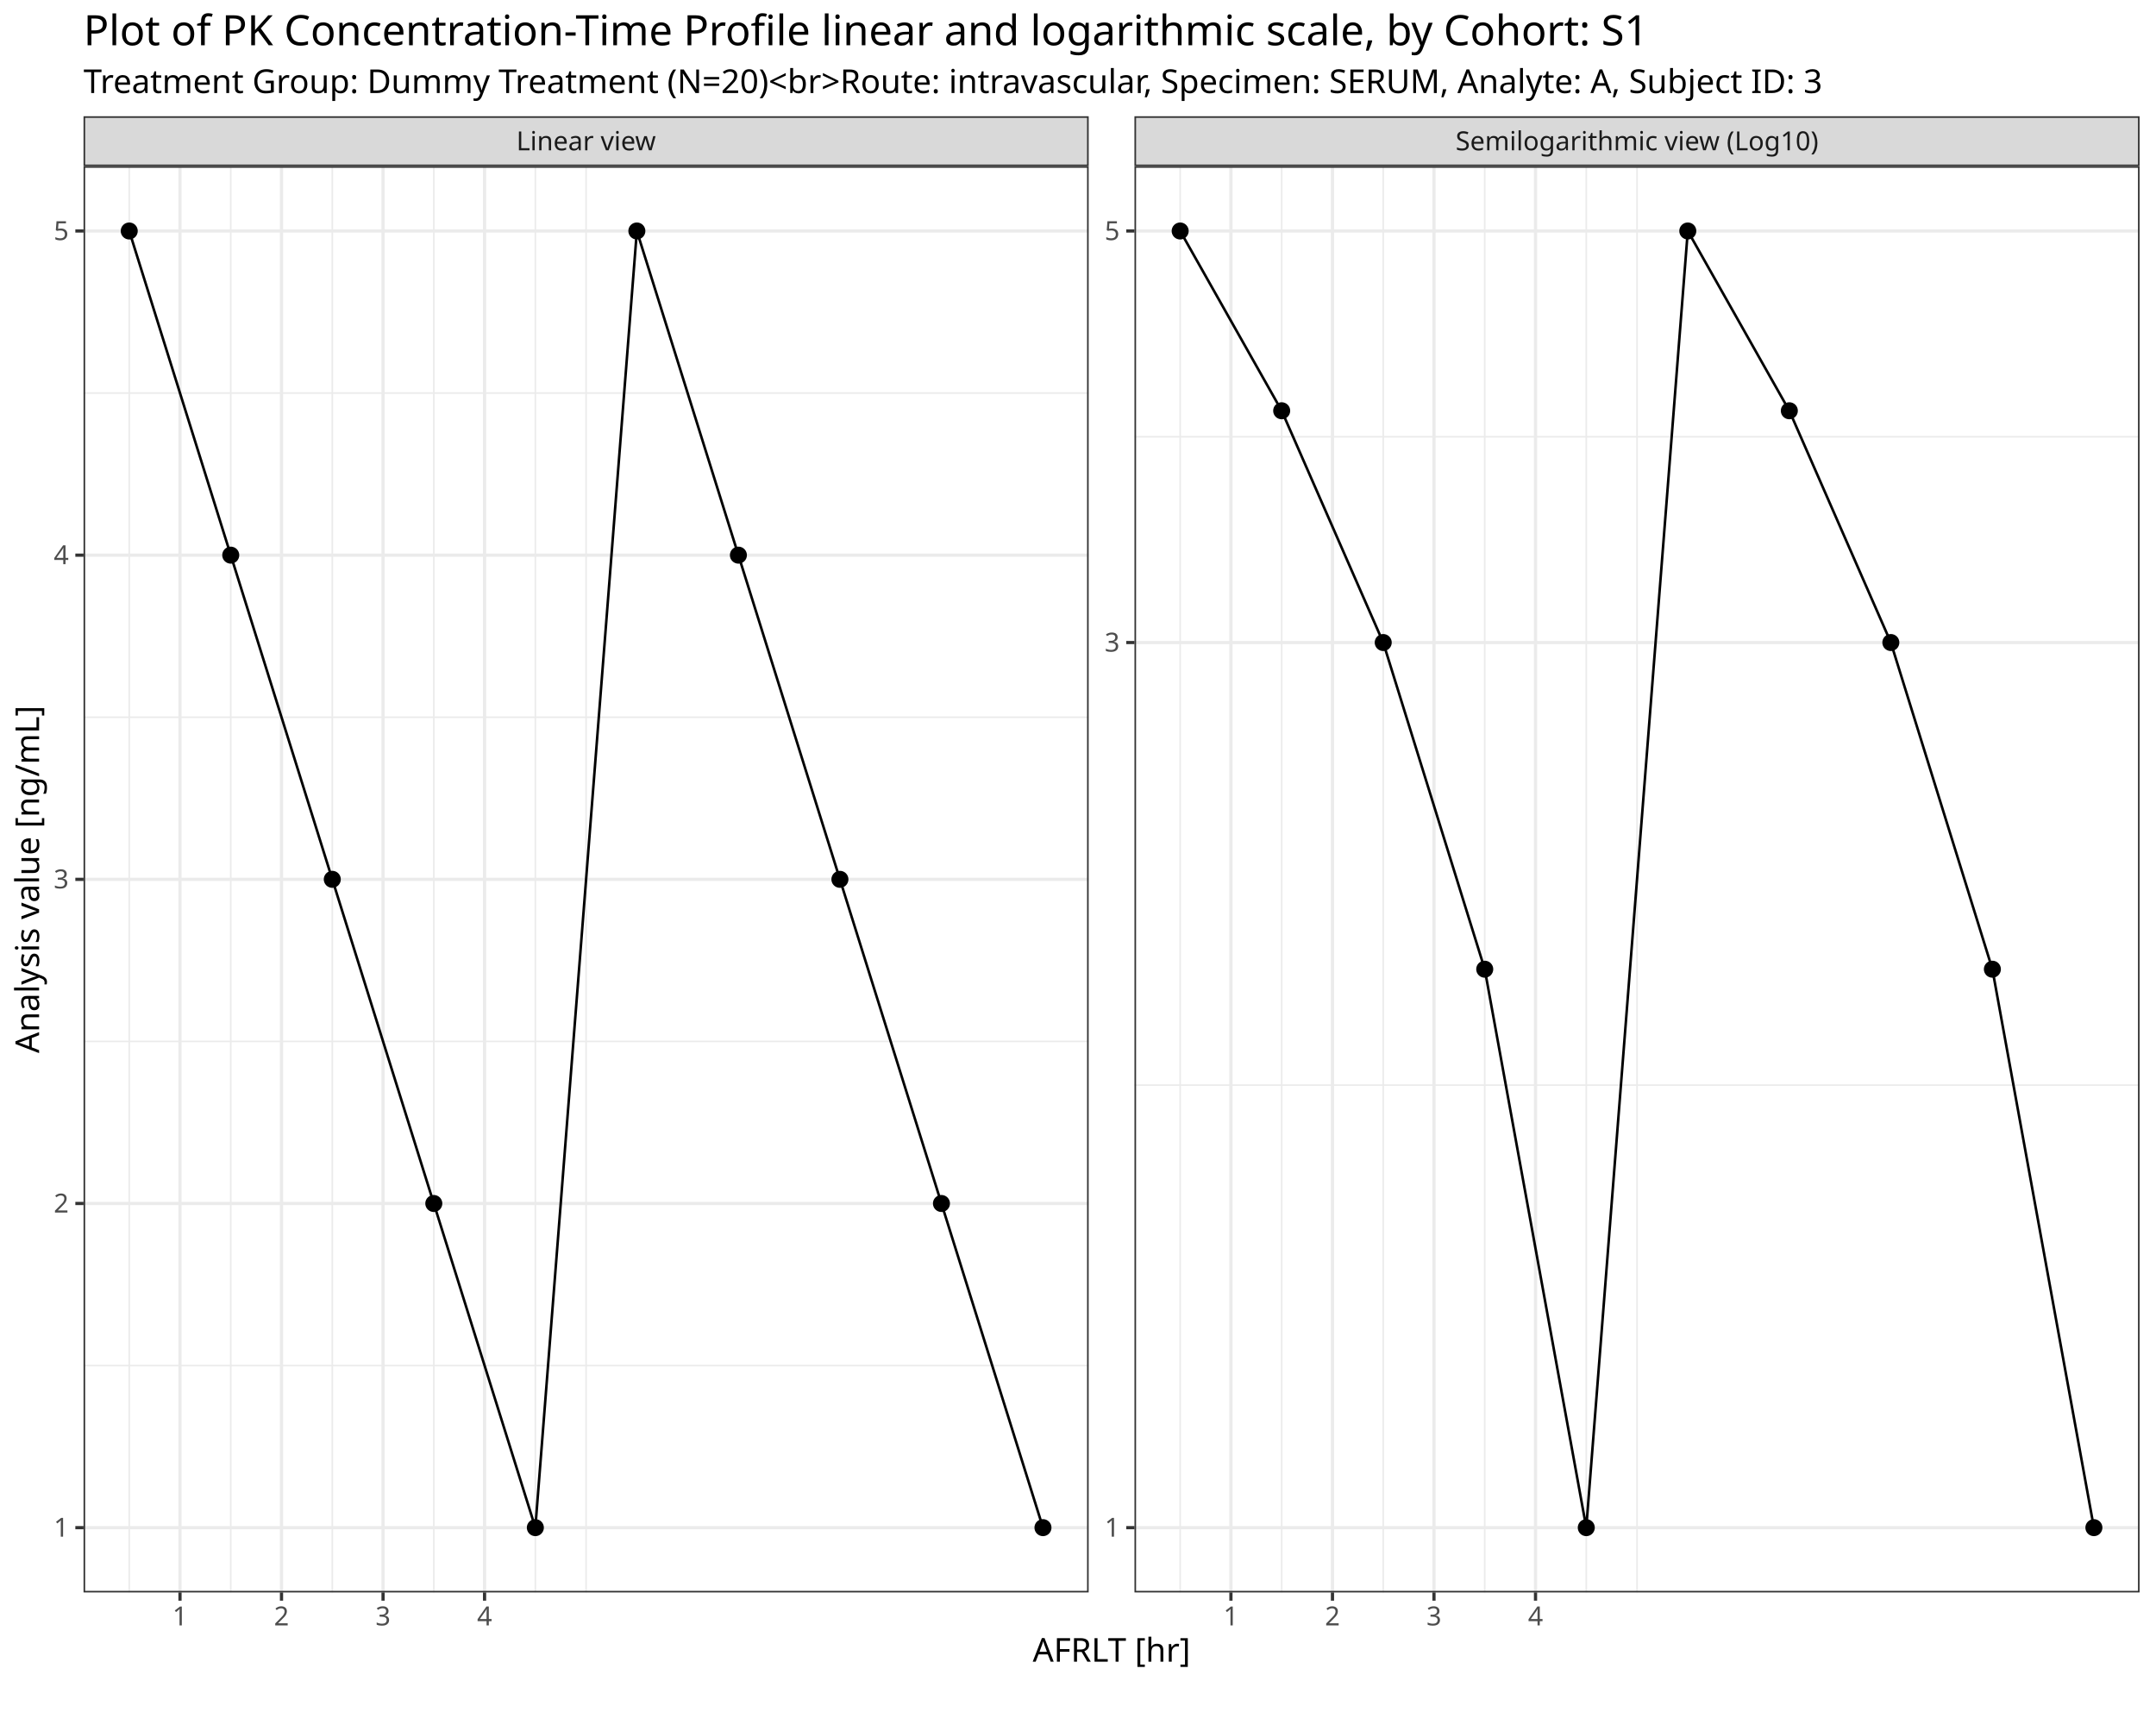
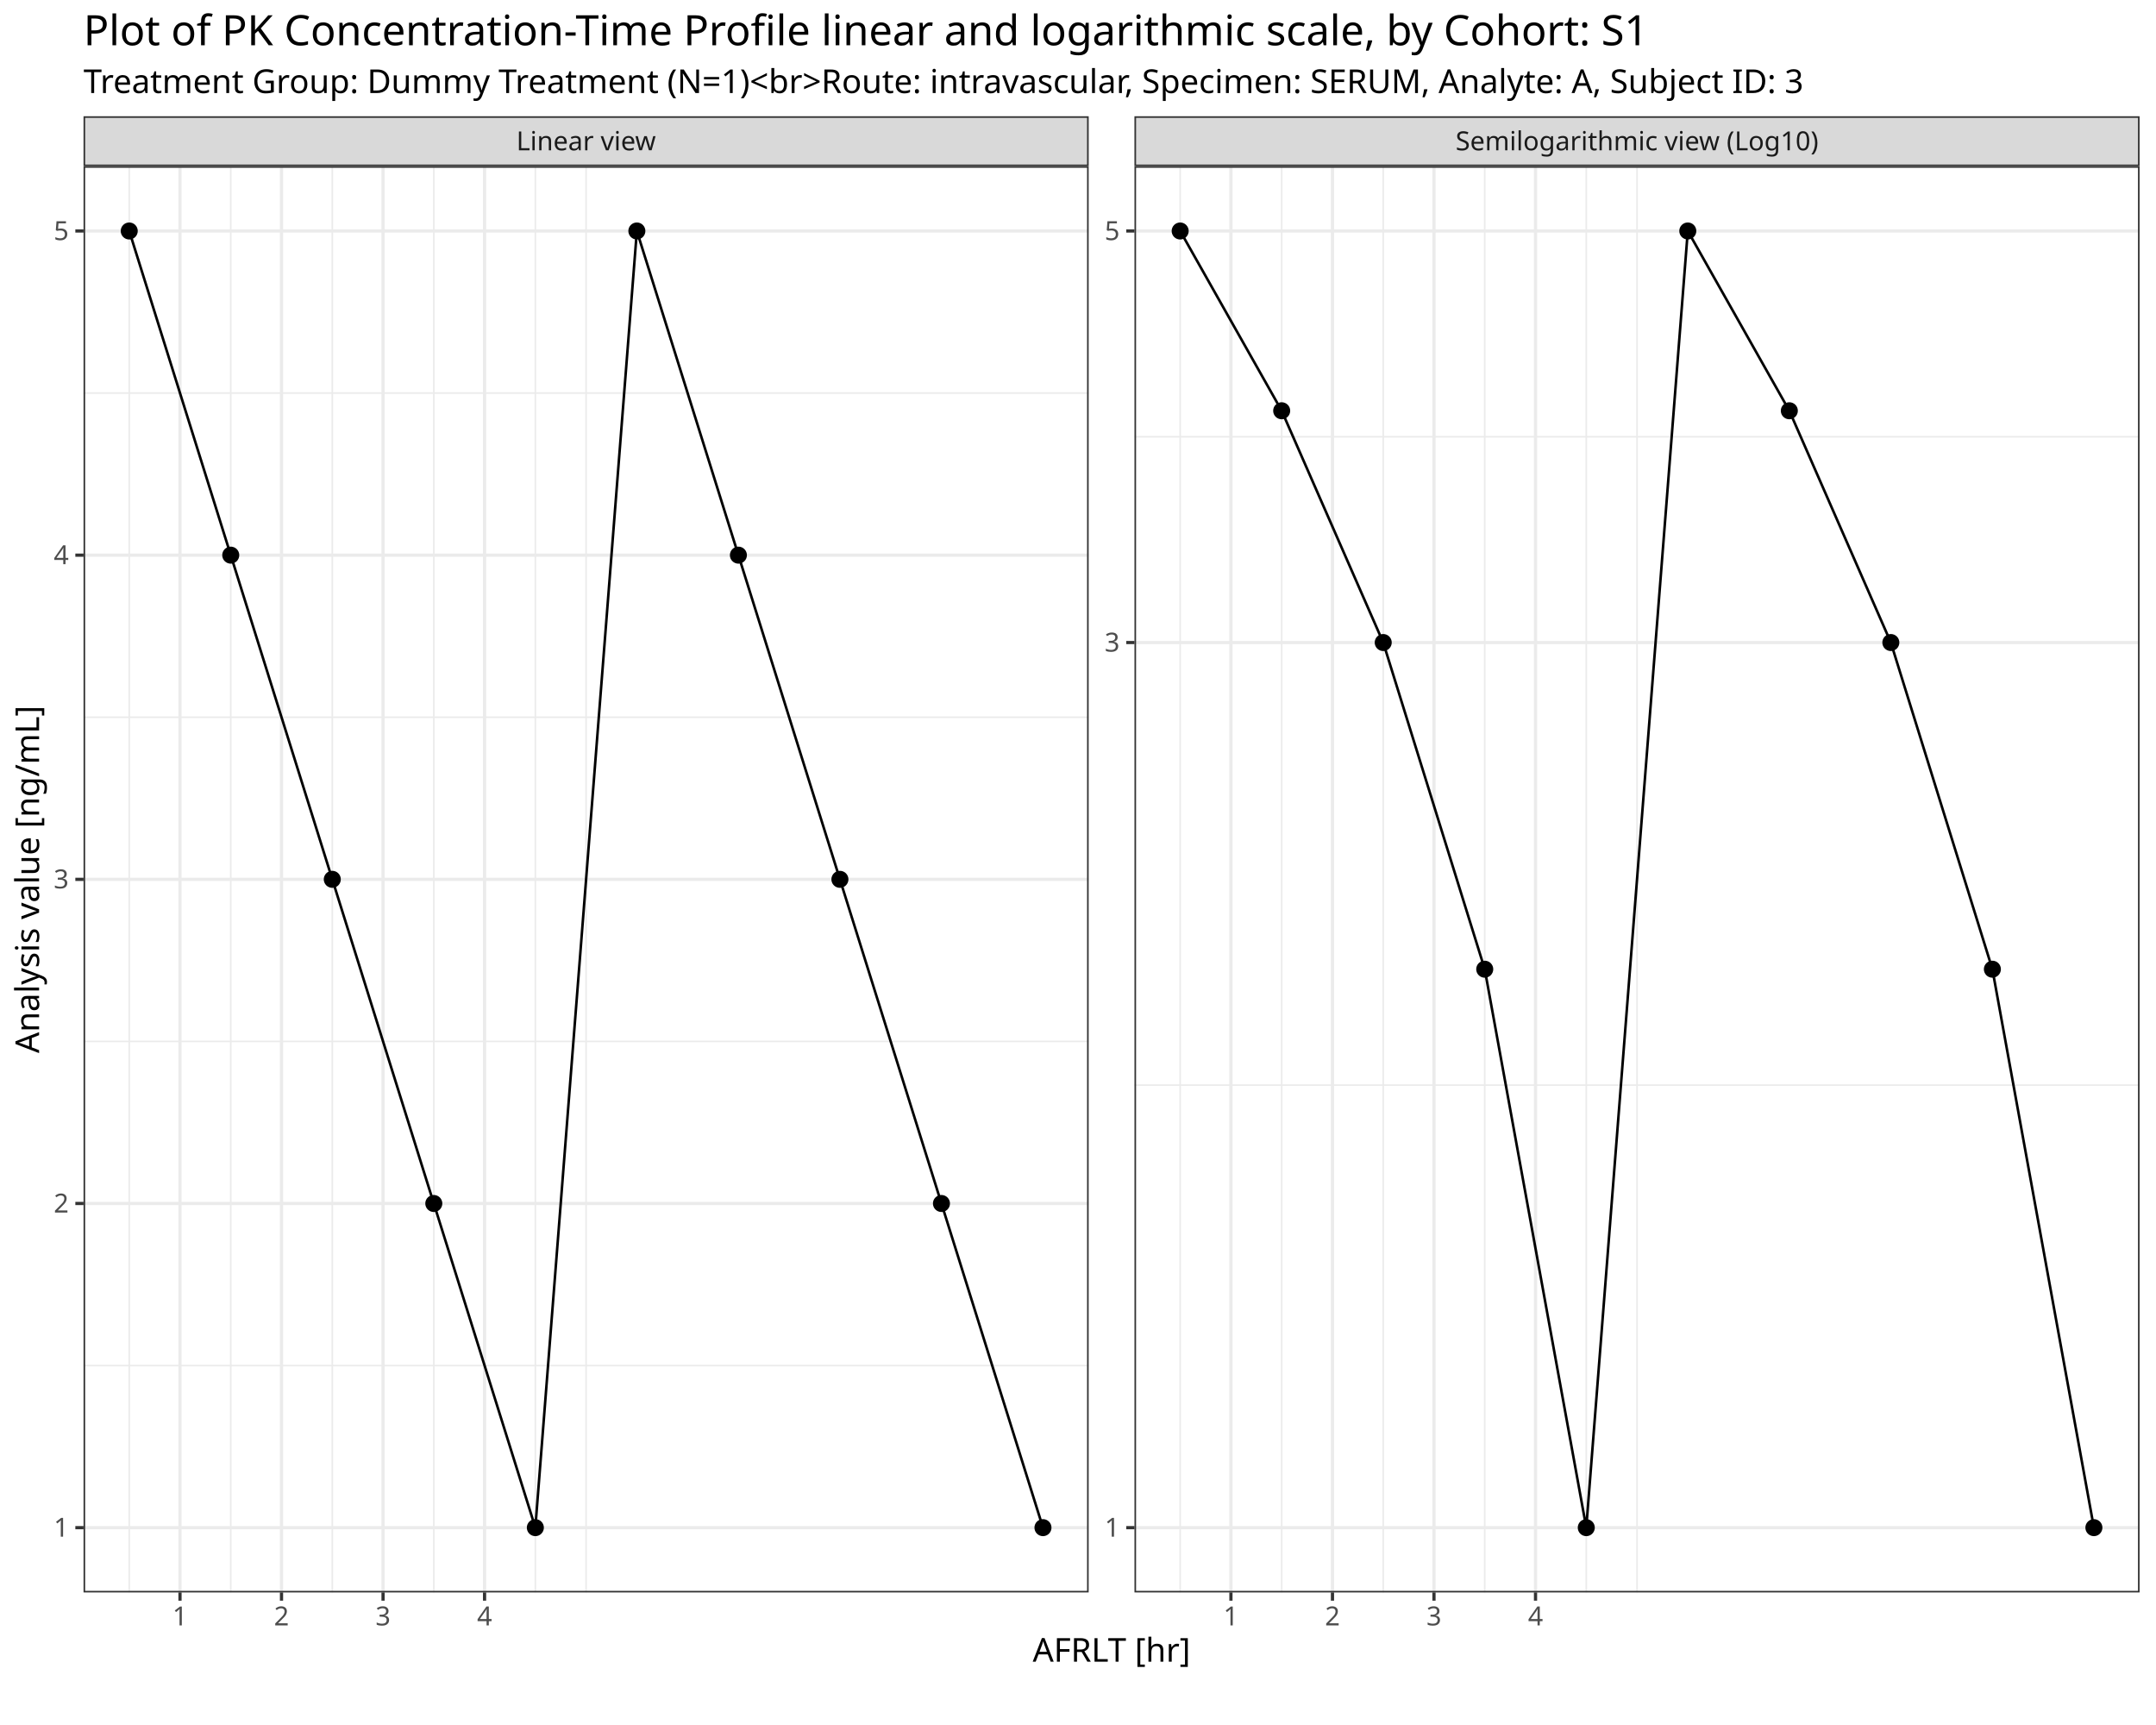
<svg xmlns="http://www.w3.org/2000/svg" class="svglite" data-engine-version="2.0" width="720.00pt" height="576.00pt" viewBox="0 0 720.00 576.00">
  <defs>
    <style type="text/css">
    .svglite line, .svglite polyline, .svglite polygon, .svglite path, .svglite rect, .svglite circle {
      fill: none;
      stroke: #000000;
      stroke-linecap: round;
      stroke-linejoin: round;
      stroke-miterlimit: 10.00;
    }
  </style>
  </defs>
  <rect width="100%" height="100%" style="stroke: none; fill: #FFFFFF;" />
  <defs>
    <clipPath id="cpMC4wMHw3MjAuMDB8MC4wMHw1NzYuMDA=">
      <rect x="0.00" y="0.00" width="720.00" height="576.00" />
    </clipPath>
  </defs>
  <g clip-path="url(#cpMC4wMHw3MjAuMDB8MC4wMHw1NzYuMDA=)">
    <rect x="-0" y="0.00" width="720.00" height="576.00" style="stroke-width: 1.07; stroke: #FFFFFF; fill: #FFFFFF;" />
  </g>
  <defs>
    <clipPath id="cpMjcuOTB8MzYzLjU2fDU1LjQ4fDUzMS43NQ==">
      <rect x="27.90" y="55.48" width="335.66" height="476.27" />
    </clipPath>
  </defs>
  <g clip-path="url(#cpMjcuOTB8MzYzLjU2fDU1LjQ4fDUzMS43NQ==)">
    <rect x="27.90" y="55.48" width="335.66" height="476.27" style="stroke-width: 1.07; stroke: none; fill: #FFFFFF;" />
    <polyline points="27.90,455.98 363.56,455.98 " style="stroke-width: 0.53; stroke: #EBEBEB; stroke-linecap: butt;" />
    <polyline points="27.90,347.74 363.56,347.74 " style="stroke-width: 0.53; stroke: #EBEBEB; stroke-linecap: butt;" />
    <polyline points="27.90,239.50 363.56,239.50 " style="stroke-width: 0.53; stroke: #EBEBEB; stroke-linecap: butt;" />
    <polyline points="27.90,131.25 363.56,131.25 " style="stroke-width: 0.53; stroke: #EBEBEB; stroke-linecap: butt;" />
    <polyline points="43.16,531.75 43.16,55.48 " style="stroke-width: 0.53; stroke: #EBEBEB; stroke-linecap: butt;" />
    <polyline points="77.06,531.75 77.06,55.48 " style="stroke-width: 0.53; stroke: #EBEBEB; stroke-linecap: butt;" />
    <polyline points="110.97,531.75 110.97,55.48 " style="stroke-width: 0.53; stroke: #EBEBEB; stroke-linecap: butt;" />
    <polyline points="144.87,531.75 144.87,55.48 " style="stroke-width: 0.53; stroke: #EBEBEB; stroke-linecap: butt;" />
    <polyline points="178.78,531.75 178.78,55.48 " style="stroke-width: 0.53; stroke: #EBEBEB; stroke-linecap: butt;" />
    <polyline points="195.73,531.75 195.73,55.48 " style="stroke-width: 0.53; stroke: #EBEBEB; stroke-linecap: butt;" />
    <polyline points="27.90,510.10 363.56,510.10 " style="stroke-width: 1.07; stroke: #EBEBEB; stroke-linecap: butt;" />
    <polyline points="27.90,401.86 363.56,401.86 " style="stroke-width: 1.07; stroke: #EBEBEB; stroke-linecap: butt;" />
    <polyline points="27.90,293.62 363.56,293.62 " style="stroke-width: 1.07; stroke: #EBEBEB; stroke-linecap: butt;" />
    <polyline points="27.90,185.37 363.56,185.37 " style="stroke-width: 1.07; stroke: #EBEBEB; stroke-linecap: butt;" />
    <polyline points="27.90,77.13 363.56,77.13 " style="stroke-width: 1.07; stroke: #EBEBEB; stroke-linecap: butt;" />
    <polyline points="60.11,531.75 60.11,55.48 " style="stroke-width: 1.07; stroke: #EBEBEB; stroke-linecap: butt;" />
    <polyline points="94.01,531.75 94.01,55.48 " style="stroke-width: 1.07; stroke: #EBEBEB; stroke-linecap: butt;" />
    <polyline points="127.92,531.75 127.92,55.48 " style="stroke-width: 1.07; stroke: #EBEBEB; stroke-linecap: butt;" />
    <polyline points="161.82,531.75 161.82,55.48 " style="stroke-width: 1.07; stroke: #EBEBEB; stroke-linecap: butt;" />
    <polyline points="43.16,77.13 77.06,185.37 110.97,293.62 144.87,401.86 178.78,510.10 212.68,77.13 246.59,185.37 280.49,293.62 314.40,401.86 348.30,510.10 " style="stroke-width: 0.85; stroke-linecap: butt;" />
    <circle cx="43.16" cy="77.13" r="2.49" style="stroke-width: 0.71; fill: #000000;" />
    <circle cx="77.06" cy="185.37" r="2.49" style="stroke-width: 0.71; fill: #000000;" />
    <circle cx="110.97" cy="293.62" r="2.49" style="stroke-width: 0.71; fill: #000000;" />
    <circle cx="144.87" cy="401.86" r="2.49" style="stroke-width: 0.71; fill: #000000;" />
    <circle cx="178.78" cy="510.10" r="2.49" style="stroke-width: 0.71; fill: #000000;" />
    <circle cx="212.68" cy="77.13" r="2.49" style="stroke-width: 0.71; fill: #000000;" />
    <circle cx="246.59" cy="185.37" r="2.49" style="stroke-width: 0.71; fill: #000000;" />
    <circle cx="280.49" cy="293.62" r="2.49" style="stroke-width: 0.71; fill: #000000;" />
    <circle cx="314.40" cy="401.86" r="2.49" style="stroke-width: 0.71; fill: #000000;" />
    <circle cx="348.30" cy="510.10" r="2.49" style="stroke-width: 0.71; fill: #000000;" />
    <rect x="27.90" y="55.48" width="335.66" height="476.27" style="stroke-width: 1.07; stroke: #333333;" />
  </g>
  <g clip-path="url(#cpMC4wMHw3MjAuMDB8MC4wMHw1NzYuMDA=)">
</g>
  <defs>
    <clipPath id="cpMzc4Ljg2fDcxNC41Mnw1NS40OHw1MzEuNzU=">
      <rect x="378.86" y="55.48" width="335.66" height="476.27" />
    </clipPath>
  </defs>
  <g clip-path="url(#cpMzc4Ljg2fDcxNC41Mnw1NS40OHw1MzEuNzU=)">
    <rect x="378.86" y="55.48" width="335.66" height="476.27" style="stroke-width: 1.07; stroke: none; fill: #FFFFFF;" />
    <polyline points="378.86,362.33 714.52,362.33 " style="stroke-width: 0.53; stroke: #EBEBEB; stroke-linecap: butt;" />
    <polyline points="378.86,145.84 714.52,145.84 " style="stroke-width: 0.53; stroke: #EBEBEB; stroke-linecap: butt;" />
    <polyline points="394.12,531.75 394.12,55.48 " style="stroke-width: 0.53; stroke: #EBEBEB; stroke-linecap: butt;" />
    <polyline points="428.02,531.75 428.02,55.48 " style="stroke-width: 0.53; stroke: #EBEBEB; stroke-linecap: butt;" />
    <polyline points="461.93,531.75 461.93,55.48 " style="stroke-width: 0.53; stroke: #EBEBEB; stroke-linecap: butt;" />
    <polyline points="495.83,531.75 495.83,55.48 " style="stroke-width: 0.53; stroke: #EBEBEB; stroke-linecap: butt;" />
    <polyline points="529.74,531.75 529.74,55.48 " style="stroke-width: 0.53; stroke: #EBEBEB; stroke-linecap: butt;" />
    <polyline points="546.69,531.75 546.69,55.48 " style="stroke-width: 0.53; stroke: #EBEBEB; stroke-linecap: butt;" />
    <polyline points="378.86,510.10 714.52,510.10 " style="stroke-width: 1.07; stroke: #EBEBEB; stroke-linecap: butt;" />
    <polyline points="378.86,214.55 714.52,214.55 " style="stroke-width: 1.07; stroke: #EBEBEB; stroke-linecap: butt;" />
    <polyline points="378.86,77.13 714.52,77.13 " style="stroke-width: 1.07; stroke: #EBEBEB; stroke-linecap: butt;" />
    <polyline points="411.07,531.75 411.07,55.48 " style="stroke-width: 1.07; stroke: #EBEBEB; stroke-linecap: butt;" />
    <polyline points="444.98,531.75 444.98,55.48 " style="stroke-width: 1.07; stroke: #EBEBEB; stroke-linecap: butt;" />
    <polyline points="478.88,531.75 478.88,55.48 " style="stroke-width: 1.07; stroke: #EBEBEB; stroke-linecap: butt;" />
    <polyline points="512.79,531.75 512.79,55.48 " style="stroke-width: 1.07; stroke: #EBEBEB; stroke-linecap: butt;" />
    <polyline points="394.12,77.13 428.02,137.16 461.93,214.55 495.83,323.63 529.74,510.10 563.64,77.13 597.55,137.16 631.45,214.55 665.36,323.63 699.26,510.10 " style="stroke-width: 0.85; stroke-linecap: butt;" />
    <circle cx="394.12" cy="77.13" r="2.49" style="stroke-width: 0.71; fill: #000000;" />
    <circle cx="428.02" cy="137.16" r="2.49" style="stroke-width: 0.71; fill: #000000;" />
    <circle cx="461.93" cy="214.55" r="2.49" style="stroke-width: 0.71; fill: #000000;" />
    <circle cx="495.83" cy="323.63" r="2.49" style="stroke-width: 0.71; fill: #000000;" />
    <circle cx="529.74" cy="510.10" r="2.49" style="stroke-width: 0.71; fill: #000000;" />
    <circle cx="563.64" cy="77.13" r="2.49" style="stroke-width: 0.71; fill: #000000;" />
    <circle cx="597.55" cy="137.16" r="2.49" style="stroke-width: 0.71; fill: #000000;" />
    <circle cx="631.45" cy="214.55" r="2.49" style="stroke-width: 0.71; fill: #000000;" />
    <circle cx="665.36" cy="323.63" r="2.49" style="stroke-width: 0.71; fill: #000000;" />
    <circle cx="699.26" cy="510.10" r="2.49" style="stroke-width: 0.71; fill: #000000;" />
    <rect x="378.86" y="55.48" width="335.66" height="476.27" style="stroke-width: 1.07; stroke: #333333;" />
  </g>
  <g clip-path="url(#cpMC4wMHw3MjAuMDB8MC4wMHw1NzYuMDA=)">
</g>
  <defs>
    <clipPath id="cpMjcuOTB8MzYzLjU2fDM4LjgzfDU1LjQ4">
      <rect x="27.90" y="38.83" width="335.66" height="16.65" />
    </clipPath>
  </defs>
  <g clip-path="url(#cpMjcuOTB8MzYzLjU2fDM4LjgzfDU1LjQ4)">
    <rect x="27.90" y="38.83" width="335.66" height="16.65" style="stroke-width: 1.07; stroke: #333333; fill: #D9D9D9;" />
    <text x="195.73" y="50.19" text-anchor="middle" style="font-size: 8.80px; fill: #1A1A1A; font-family: sans;" textLength="44.52px" lengthAdjust="spacingAndGlyphs">Linear view</text>
  </g>
  <g clip-path="url(#cpMC4wMHw3MjAuMDB8MC4wMHw1NzYuMDA=)">
</g>
  <defs>
    <clipPath id="cpMzc4Ljg2fDcxNC41MnwzOC44M3w1NS40OA==">
      <rect x="378.86" y="38.83" width="335.66" height="16.65" />
    </clipPath>
  </defs>
  <g clip-path="url(#cpMzc4Ljg2fDcxNC41MnwzOC44M3w1NS40OA==)">
    <rect x="378.86" y="38.83" width="335.66" height="16.65" style="stroke-width: 1.07; stroke: #333333; fill: #D9D9D9;" />
    <text x="546.69" y="50.19" text-anchor="middle" style="font-size: 8.80px; fill: #1A1A1A; font-family: sans;" textLength="115.44px" lengthAdjust="spacingAndGlyphs">Semilogarithmic view (Log10)</text>
  </g>
  <g clip-path="url(#cpMC4wMHw3MjAuMDB8MC4wMHw1NzYuMDA=)">
    <polyline points="60.11,534.49 60.11,531.75 " style="stroke-width: 1.07; stroke: #333333; stroke-linecap: butt;" />
    <polyline points="94.01,534.49 94.01,531.75 " style="stroke-width: 1.07; stroke: #333333; stroke-linecap: butt;" />
    <polyline points="127.92,534.49 127.92,531.75 " style="stroke-width: 1.07; stroke: #333333; stroke-linecap: butt;" />
    <polyline points="161.82,534.49 161.82,531.75 " style="stroke-width: 1.07; stroke: #333333; stroke-linecap: butt;" />
    <text x="60.11" y="542.74" text-anchor="middle" style="font-size: 8.80px; fill: #4D4D4D; font-family: sans;" textLength="4.89px" lengthAdjust="spacingAndGlyphs">1</text>
    <text x="94.01" y="542.74" text-anchor="middle" style="font-size: 8.80px; fill: #4D4D4D; font-family: sans;" textLength="4.89px" lengthAdjust="spacingAndGlyphs">2</text>
    <text x="127.92" y="542.74" text-anchor="middle" style="font-size: 8.80px; fill: #4D4D4D; font-family: sans;" textLength="4.89px" lengthAdjust="spacingAndGlyphs">3</text>
    <text x="161.82" y="542.74" text-anchor="middle" style="font-size: 8.80px; fill: #4D4D4D; font-family: sans;" textLength="4.89px" lengthAdjust="spacingAndGlyphs">4</text>
    <polyline points="411.07,534.49 411.07,531.75 " style="stroke-width: 1.07; stroke: #333333; stroke-linecap: butt;" />
    <polyline points="444.98,534.49 444.98,531.75 " style="stroke-width: 1.07; stroke: #333333; stroke-linecap: butt;" />
    <polyline points="478.88,534.49 478.88,531.75 " style="stroke-width: 1.07; stroke: #333333; stroke-linecap: butt;" />
    <polyline points="512.79,534.49 512.79,531.75 " style="stroke-width: 1.07; stroke: #333333; stroke-linecap: butt;" />
    <text x="411.07" y="542.74" text-anchor="middle" style="font-size: 8.80px; fill: #4D4D4D; font-family: sans;" textLength="4.89px" lengthAdjust="spacingAndGlyphs">1</text>
    <text x="444.98" y="542.74" text-anchor="middle" style="font-size: 8.80px; fill: #4D4D4D; font-family: sans;" textLength="4.89px" lengthAdjust="spacingAndGlyphs">2</text>
    <text x="478.88" y="542.74" text-anchor="middle" style="font-size: 8.80px; fill: #4D4D4D; font-family: sans;" textLength="4.89px" lengthAdjust="spacingAndGlyphs">3</text>
    <text x="512.79" y="542.74" text-anchor="middle" style="font-size: 8.80px; fill: #4D4D4D; font-family: sans;" textLength="4.89px" lengthAdjust="spacingAndGlyphs">4</text>
    <text x="373.93" y="513.13" text-anchor="end" style="font-size: 8.80px; fill: #4D4D4D; font-family: sans;" textLength="4.89px" lengthAdjust="spacingAndGlyphs">1</text>
    <text x="373.93" y="217.58" text-anchor="end" style="font-size: 8.80px; fill: #4D4D4D; font-family: sans;" textLength="4.89px" lengthAdjust="spacingAndGlyphs">3</text>
    <text x="373.93" y="80.16" text-anchor="end" style="font-size: 8.80px; fill: #4D4D4D; font-family: sans;" textLength="4.89px" lengthAdjust="spacingAndGlyphs">5</text>
    <polyline points="376.12,510.10 378.86,510.10 " style="stroke-width: 1.07; stroke: #333333; stroke-linecap: butt;" />
    <polyline points="376.12,214.55 378.86,214.55 " style="stroke-width: 1.07; stroke: #333333; stroke-linecap: butt;" />
    <polyline points="376.12,77.13 378.86,77.13 " style="stroke-width: 1.07; stroke: #333333; stroke-linecap: butt;" />
    <text x="22.97" y="513.13" text-anchor="end" style="font-size: 8.80px; fill: #4D4D4D; font-family: sans;" textLength="4.89px" lengthAdjust="spacingAndGlyphs">1</text>
    <text x="22.97" y="404.89" text-anchor="end" style="font-size: 8.80px; fill: #4D4D4D; font-family: sans;" textLength="4.89px" lengthAdjust="spacingAndGlyphs">2</text>
    <text x="22.97" y="296.64" text-anchor="end" style="font-size: 8.80px; fill: #4D4D4D; font-family: sans;" textLength="4.89px" lengthAdjust="spacingAndGlyphs">3</text>
    <text x="22.97" y="188.40" text-anchor="end" style="font-size: 8.80px; fill: #4D4D4D; font-family: sans;" textLength="4.89px" lengthAdjust="spacingAndGlyphs">4</text>
    <text x="22.97" y="80.16" text-anchor="end" style="font-size: 8.80px; fill: #4D4D4D; font-family: sans;" textLength="4.89px" lengthAdjust="spacingAndGlyphs">5</text>
    <polyline points="25.16,510.10 27.90,510.10 " style="stroke-width: 1.07; stroke: #333333; stroke-linecap: butt;" />
    <polyline points="25.16,401.86 27.90,401.86 " style="stroke-width: 1.07; stroke: #333333; stroke-linecap: butt;" />
    <polyline points="25.16,293.62 27.90,293.62 " style="stroke-width: 1.07; stroke: #333333; stroke-linecap: butt;" />
    <polyline points="25.16,185.37 27.90,185.37 " style="stroke-width: 1.07; stroke: #333333; stroke-linecap: butt;" />
    <polyline points="25.16,77.13 27.90,77.13 " style="stroke-width: 1.07; stroke: #333333; stroke-linecap: butt;" />
    <text x="371.21" y="554.87" text-anchor="middle" style="font-size: 11.00px; font-family: sans;" textLength="53.79px" lengthAdjust="spacingAndGlyphs">AFRLT [hr]</text>
    <text transform="translate(13.05,293.62) rotate(-90)" text-anchor="middle" style="font-size: 11.00px; font-family: sans;" textLength="110.07px" lengthAdjust="spacingAndGlyphs">Analysis value [ng/mL]</text>
-     <text x="27.90" y="31.07" style="font-size: 11.00px; font-family: sans;" textLength="564.68px" lengthAdjust="spacingAndGlyphs">Treatment Group: Dummy Treatment (N=20)&lt;br&gt;Route: intravascular, Specimen: SERUM, Analyte: A, Subject ID: 3</text>
+     <text x="27.90" y="31.07" style="font-size: 11.00px; font-family: sans;" textLength="558.56px" lengthAdjust="spacingAndGlyphs">Treatment Group: Dummy Treatment (N=1)&lt;br&gt;Route: intravascular, Specimen: SERUM, Analyte: A, Subject ID: 3</text>
    <text x="27.90" y="15.11" style="font-size: 14.00px; font-family: sans;" textLength="499.61px" lengthAdjust="spacingAndGlyphs">Plot of PK Concentration-Time Profile linear and logarithmic scale, by Cohort: S1</text>
  </g>
</svg>
